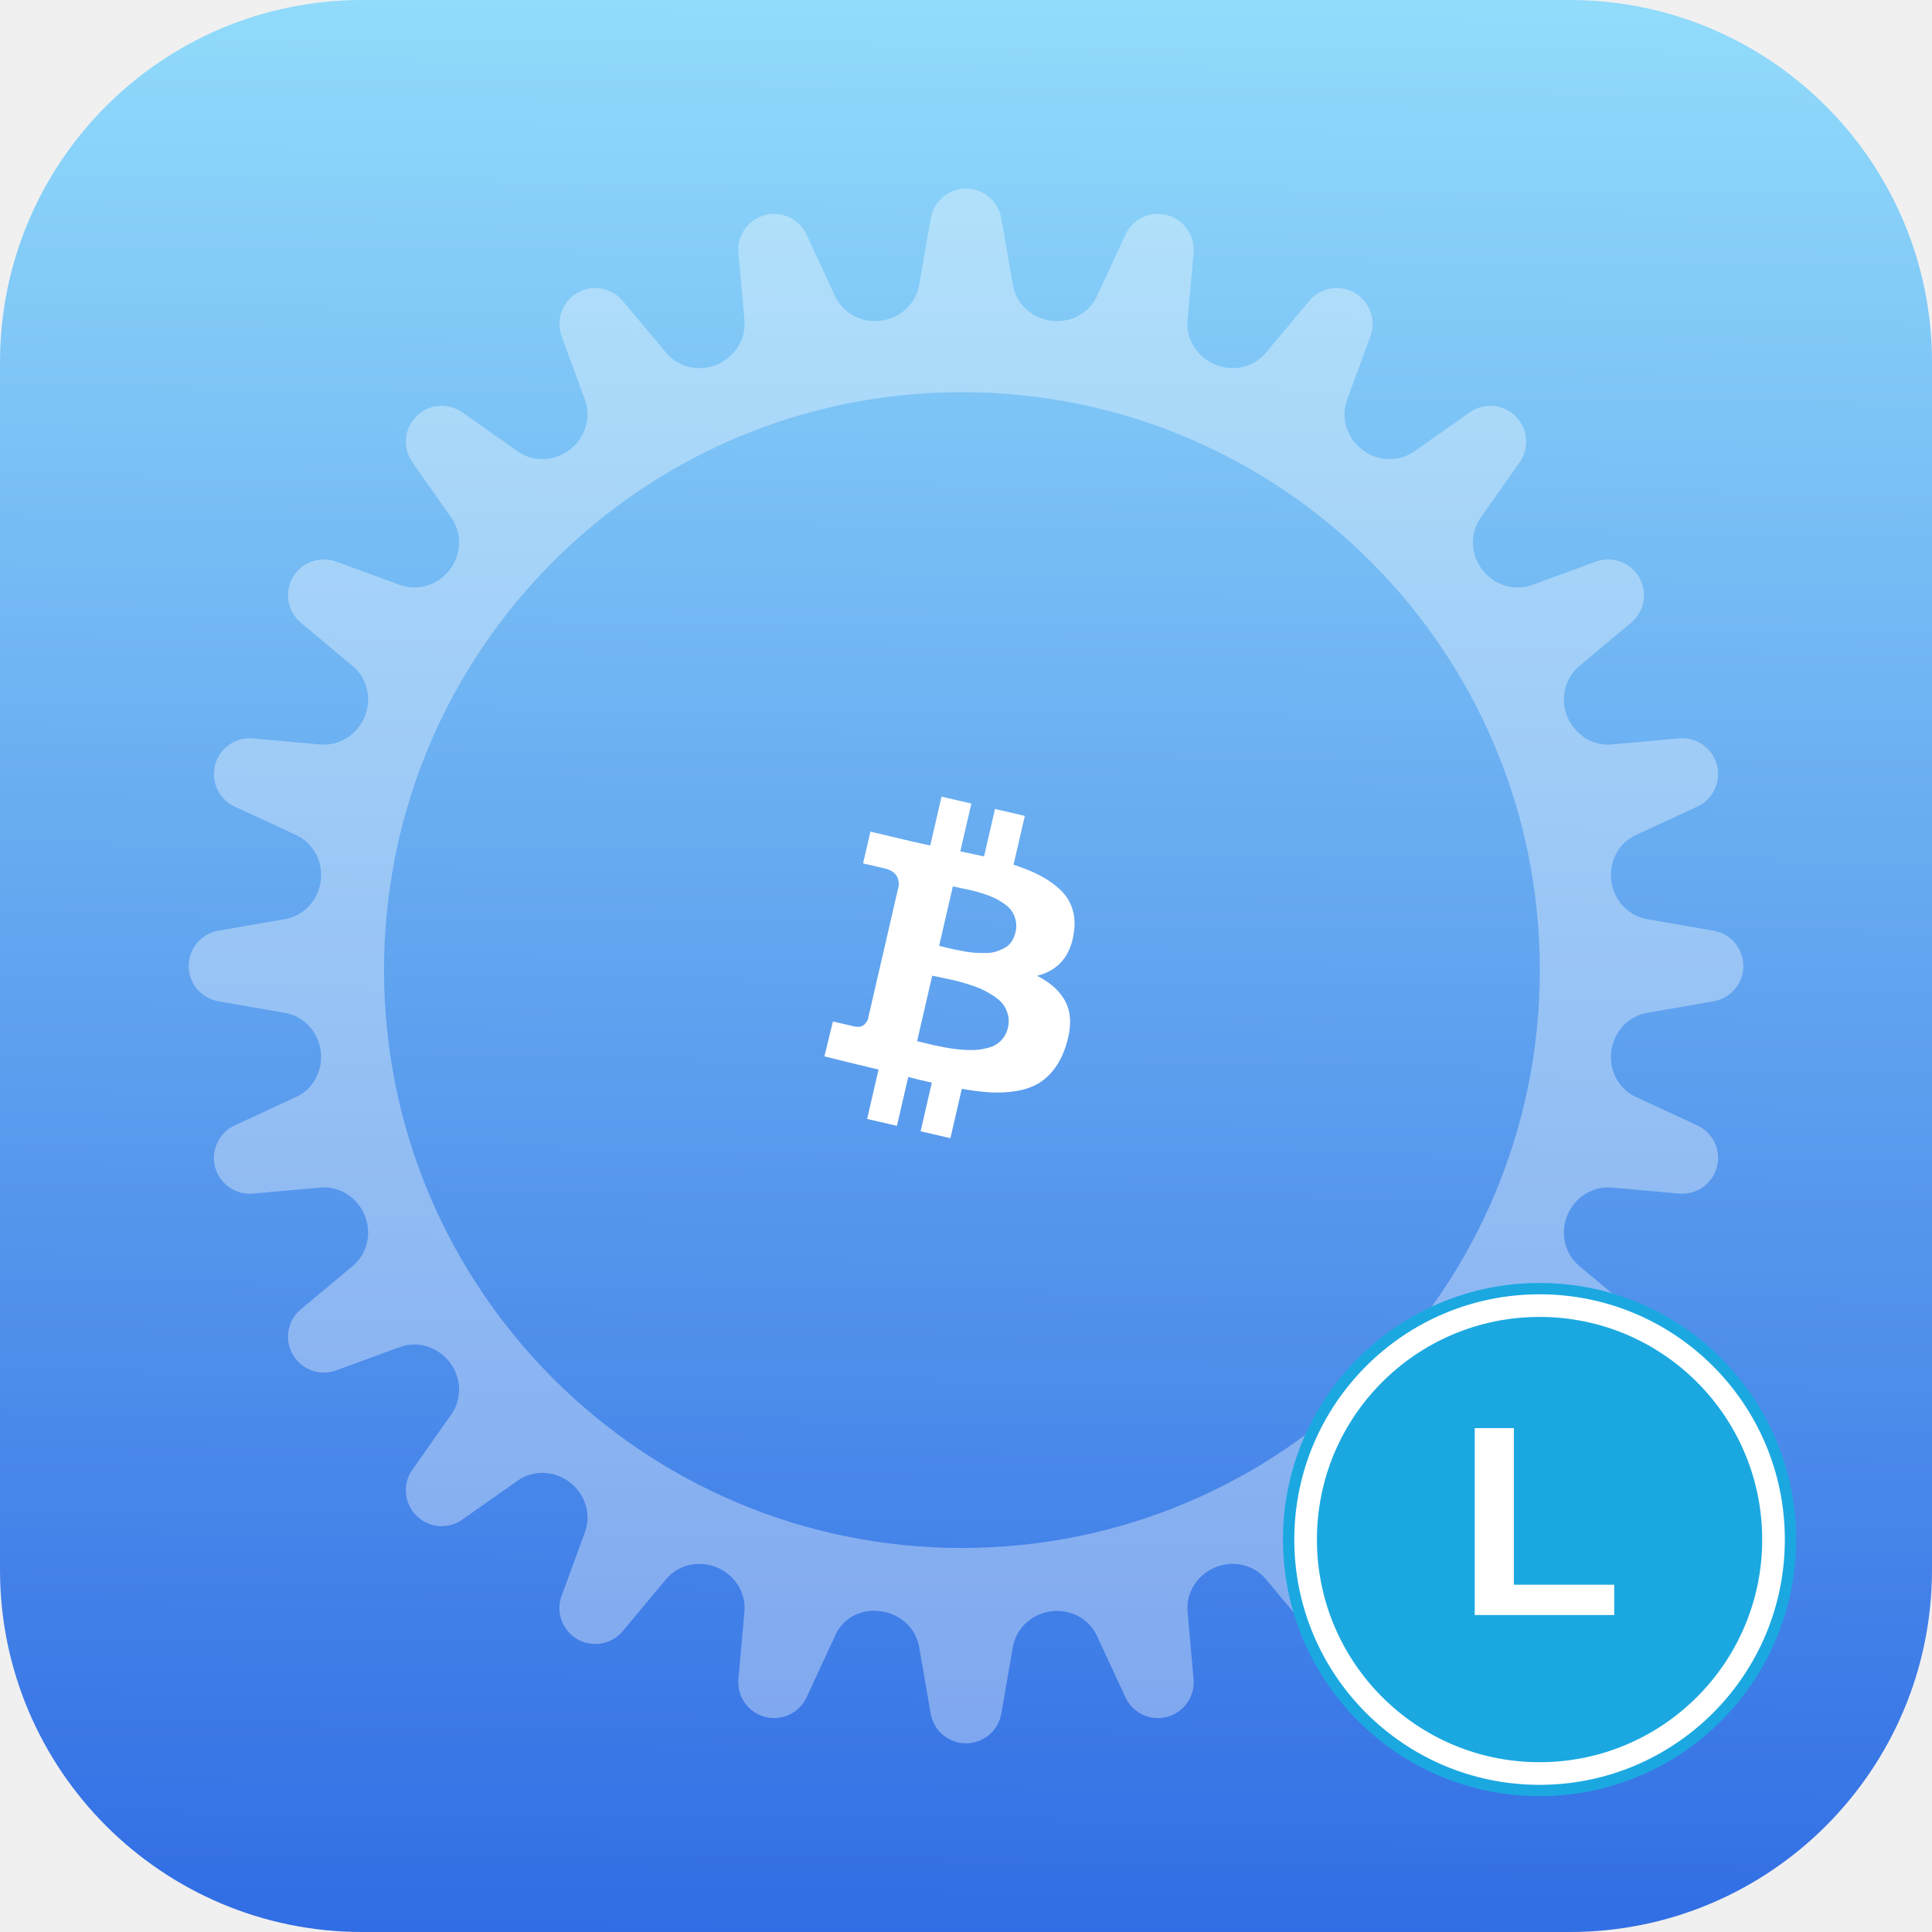
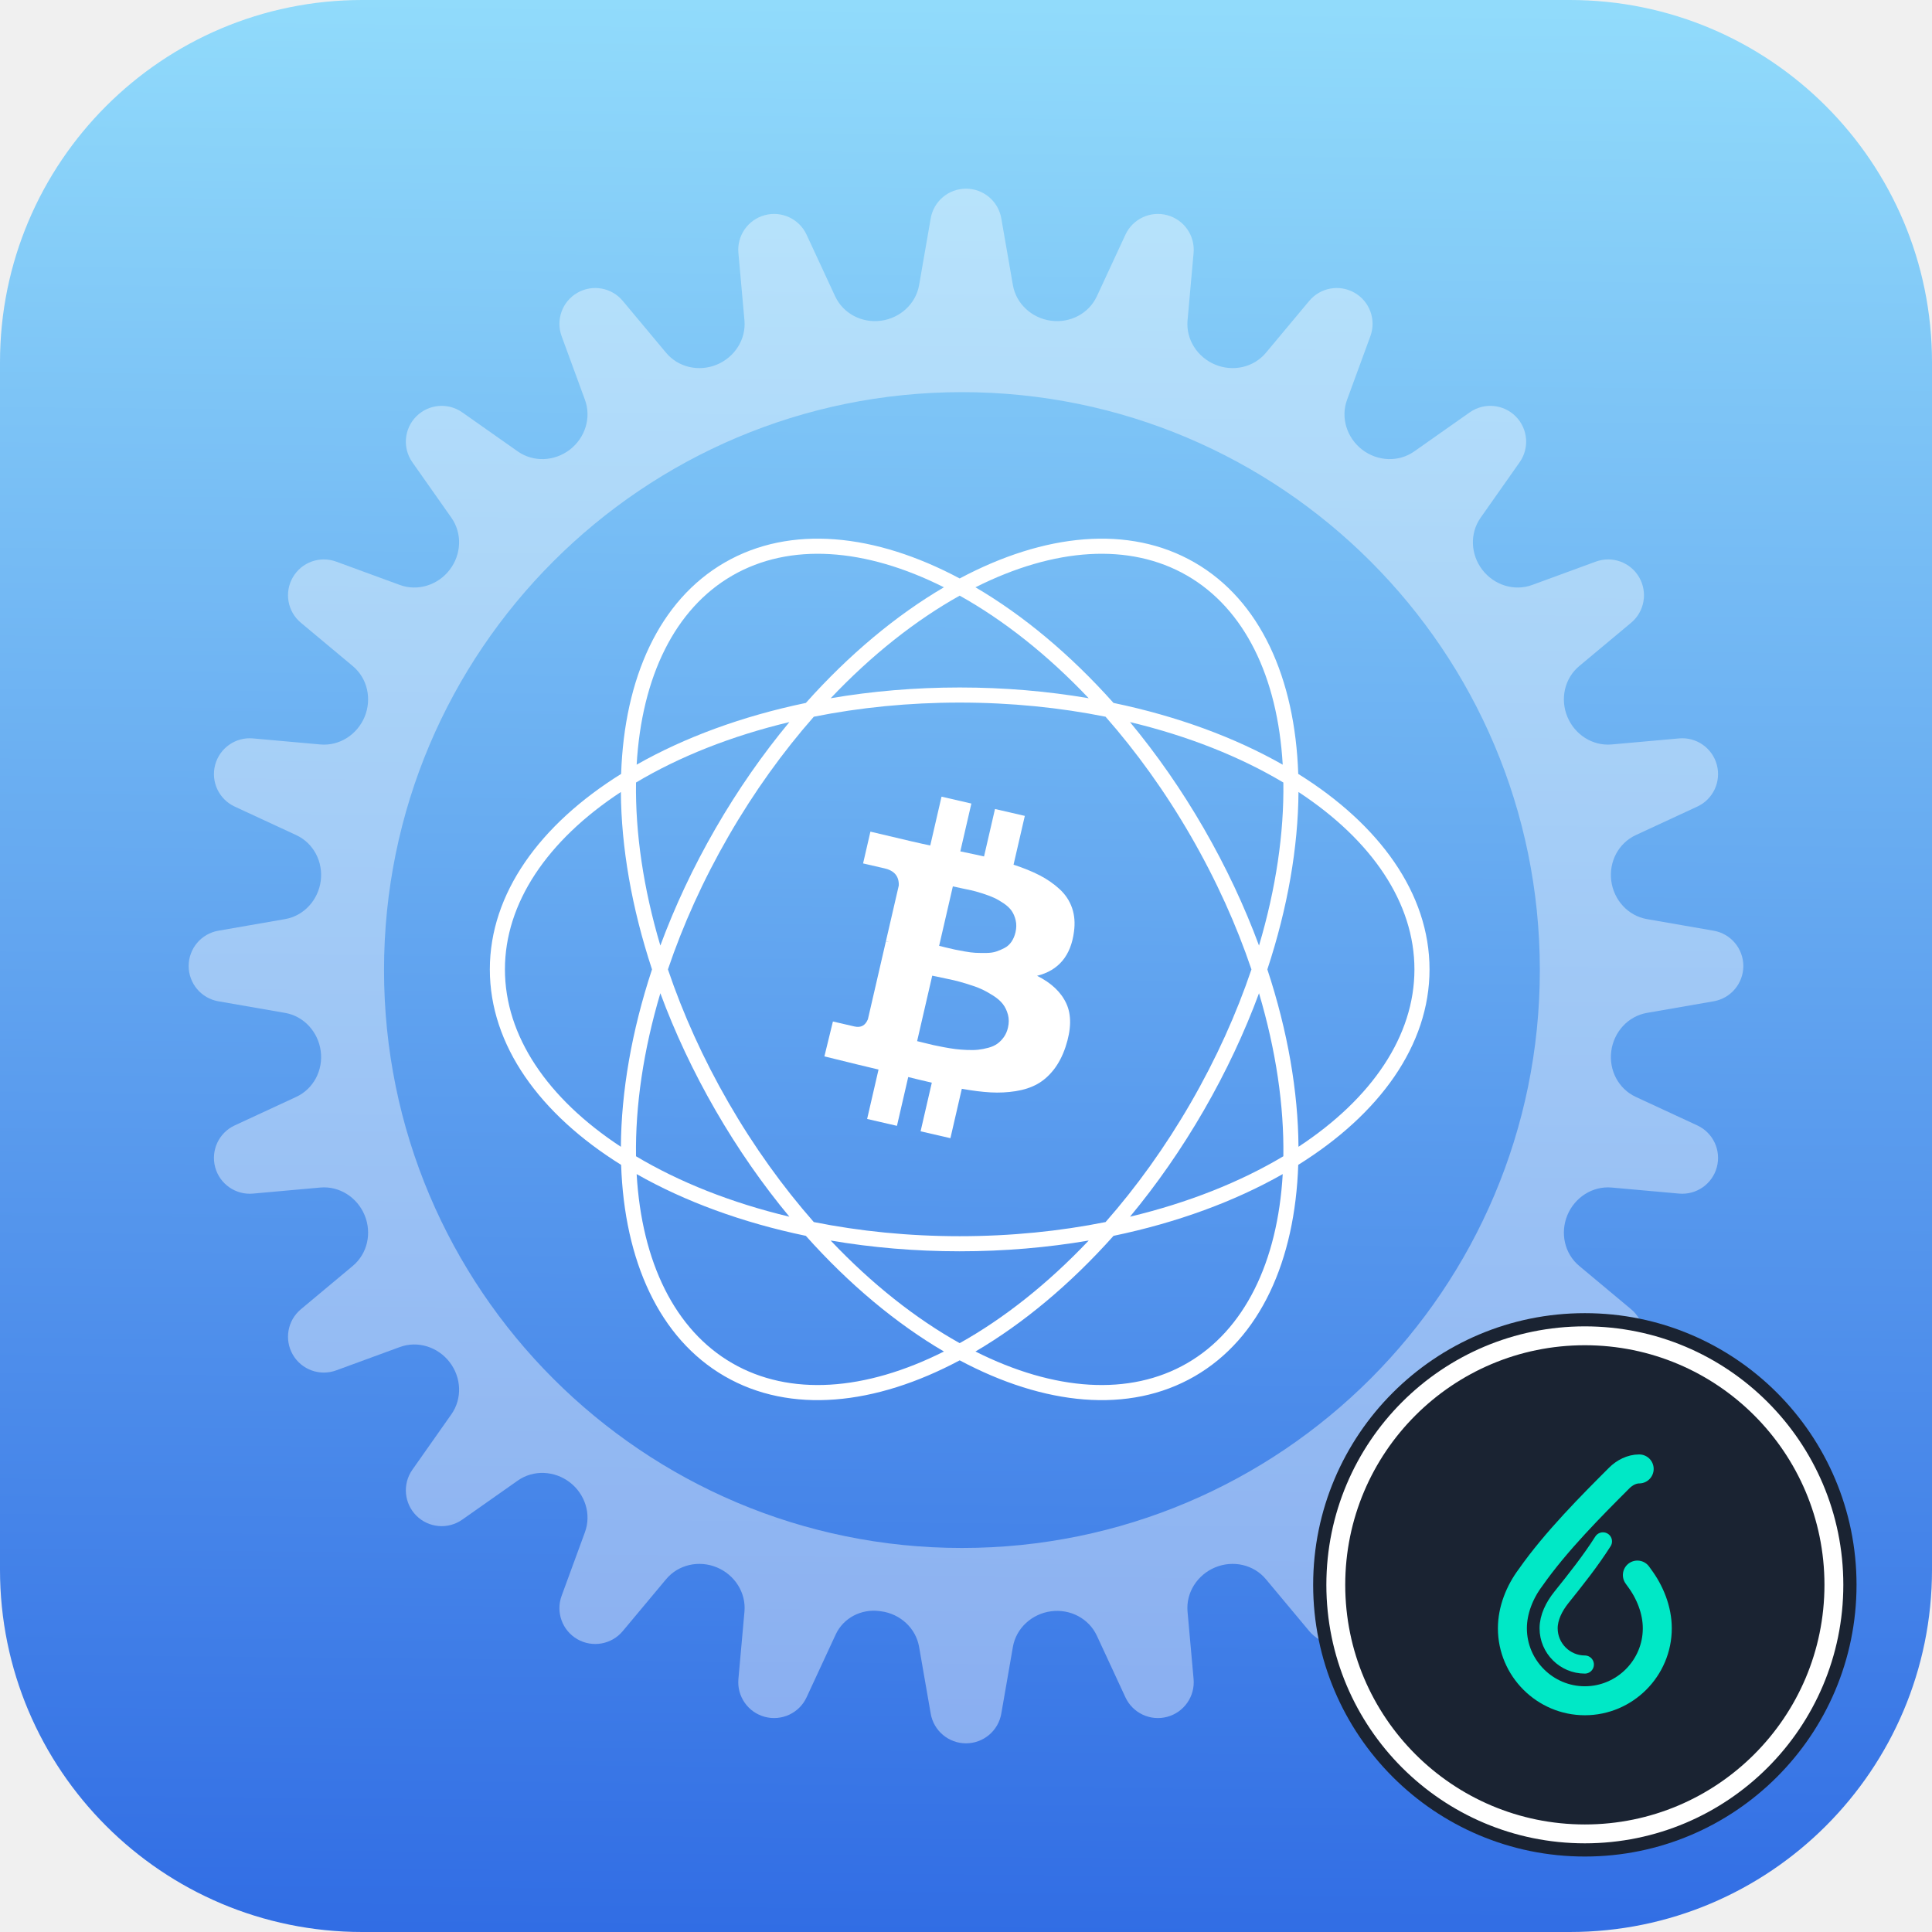
<svg xmlns="http://www.w3.org/2000/svg" width="256" height="256" viewBox="0 0 256 256" fill="none">
  <defs>
-     <linearGradient id="bg" x1="77" y1="0" x2="74.5" y2="256" gradientUnits="userSpaceOnUse">
+     <linearGradient id="paint0_linear" x1="77" y1="0" x2="74.5" y2="256" gradientUnits="userSpaceOnUse">
      <stop stop-color="#91DBFB" />
      <stop offset="1" stop-color="#316DE4" />
    </linearGradient>
+     <clipPath id="roundedRect">
+       <rect width="256" height="256" rx="48" />
+     </clipPath>
  </defs>
-   <rect width="256" height="256" rx="48" fill="url(#bg)" />
-   <path fill-rule="evenodd" clip-rule="evenodd" d="M132.676 28.933C132.281 26.66 130.308 25 128 25C125.692 25 123.719 26.66 123.324 28.933L121.786 37.777C121.349 40.288 119.245 42.169 116.718 42.499C114.194 42.829 111.721 41.551 110.651 39.242L106.876 31.098C105.906 29.005 103.57 27.912 101.341 28.51C99.112 29.107 97.636 31.221 97.842 33.519L98.644 42.443C98.872 44.981 97.338 47.337 94.985 48.314C92.63 49.29 89.894 48.702 88.26 46.745L82.516 39.867C81.037 38.096 78.498 37.646 76.5 38.799C74.501 39.953 73.622 42.377 74.417 44.544L77.509 52.978C78.385 55.367 77.521 58.032 75.503 59.583C73.483 61.135 70.685 61.278 68.602 59.812L61.256 54.643C59.369 53.315 56.8 53.536 55.168 55.168C53.536 56.8 53.315 59.369 54.642 61.256L59.812 68.602C61.278 70.686 61.135 73.483 59.583 75.503C58.032 77.521 55.367 78.385 52.977 77.509L44.544 74.417C42.377 73.623 39.953 74.501 38.799 76.5C37.646 78.498 38.096 81.037 39.867 82.516L46.745 88.26C48.702 89.894 49.29 92.63 48.313 94.985C47.337 97.338 44.981 98.873 42.443 98.644L33.519 97.843C31.221 97.636 29.107 99.113 28.51 101.342C27.912 103.571 29.005 105.906 31.099 106.877L39.242 110.651C41.551 111.721 42.829 114.195 42.499 116.718C42.169 119.245 40.288 121.349 37.777 121.786L28.933 123.324C26.66 123.719 25 125.692 25 128C25 130.308 26.66 132.281 28.933 132.676L37.777 134.214C40.288 134.651 42.169 136.755 42.499 139.282C42.829 141.806 41.551 144.279 39.242 145.349L31.098 149.124C29.005 150.094 27.912 152.43 28.51 154.659C29.107 156.888 31.221 158.364 33.519 158.158L42.443 157.356C44.981 157.128 47.337 158.662 48.314 161.015C49.29 163.37 48.702 166.106 46.745 167.74L39.867 173.484C38.096 174.963 37.646 177.502 38.799 179.5C39.953 181.499 42.377 182.378 44.544 181.583L52.978 178.491C55.367 177.615 58.032 178.479 59.583 180.497C61.135 182.517 61.278 185.315 59.812 187.398L54.643 194.744C53.315 196.631 53.536 199.2 55.168 200.832C56.8 202.464 59.369 202.686 61.256 201.357L68.602 196.188C70.686 194.722 73.483 194.865 75.503 196.417C77.521 197.968 78.385 200.633 77.509 203.022L74.417 211.456C73.623 213.623 74.501 216.047 76.5 217.201C78.498 218.354 81.037 217.904 82.516 216.133L88.26 209.255C89.894 207.298 92.63 206.71 94.985 207.686C97.338 208.663 98.873 211.019 98.644 213.557L97.843 222.481C97.636 224.779 99.113 226.893 101.342 227.49C103.571 228.088 105.906 226.995 106.877 224.902L110.736 216.574C111.756 214.374 114.132 213.158 116.536 213.477L116.737 213.504C119.264 213.833 121.349 215.712 121.786 218.223L123.324 227.067C123.719 229.34 125.692 231 128 231C130.308 231 132.281 229.34 132.676 227.067L134.214 218.223C134.651 215.712 136.755 213.831 139.282 213.501C141.805 213.171 144.279 214.449 145.349 216.758L149.123 224.902C150.094 226.995 152.429 228.088 154.658 227.49C156.887 226.893 158.364 224.779 158.157 222.481L157.356 213.557C157.128 211.019 158.662 208.663 161.015 207.687C163.37 206.71 166.106 207.298 167.74 209.255L173.484 216.133C174.963 217.904 177.501 218.354 179.5 217.201C181.498 216.047 182.377 213.623 181.583 211.456L178.491 203.023C177.615 200.633 178.479 197.968 180.497 196.417C182.517 194.865 185.315 194.722 187.398 196.188L194.744 201.357C196.631 202.685 199.2 202.464 200.832 200.832C202.464 199.2 202.686 196.631 201.357 194.744L196.188 187.398C194.722 185.314 194.865 182.517 196.417 180.497C197.968 178.479 200.633 177.615 203.022 178.491L211.456 181.583C213.623 182.378 216.047 181.499 217.201 179.5C218.354 177.502 217.904 174.963 216.133 173.484L209.255 167.74C207.298 166.106 206.71 163.37 207.686 161.015C208.663 158.662 211.019 157.128 213.557 157.356L222.481 158.157C224.779 158.364 226.893 156.887 227.49 154.658C228.088 152.429 226.995 150.094 224.902 149.123L216.758 145.349C214.449 144.279 213.171 141.805 213.501 139.282C213.831 136.755 215.712 134.651 218.223 134.214L227.067 132.676C229.34 132.281 231 130.308 231 128C231 125.692 229.34 123.719 227.067 123.324L218.223 121.786C215.712 121.349 213.831 119.245 213.501 116.718C213.171 114.195 214.449 111.721 216.758 110.651L224.902 106.877C226.995 105.906 228.088 103.571 227.49 101.342C226.893 99.113 224.779 97.636 222.481 97.843L213.557 98.644C211.019 98.873 208.663 97.338 207.687 94.985C206.71 92.63 207.298 89.894 209.255 88.26L216.133 82.516C217.904 81.037 218.354 78.499 217.201 76.5C216.047 74.502 213.623 73.623 211.456 74.417L203.023 77.509C200.633 78.385 197.968 77.521 196.417 75.503C194.865 73.483 194.722 70.685 196.188 68.602L201.357 61.256C202.685 59.369 202.464 56.8 200.832 55.168C199.2 53.536 196.631 53.315 194.744 54.642L187.398 59.812C185.314 61.278 182.517 61.135 180.497 59.583C178.479 58.032 177.615 55.367 178.491 52.977L181.583 44.544C182.378 42.377 181.499 39.953 179.5 38.799C177.502 37.646 174.963 38.096 173.484 39.867L167.74 46.745C166.106 48.702 163.37 49.29 161.015 48.313C158.662 47.337 157.128 44.981 157.356 42.443L158.157 33.519C158.364 31.221 156.887 29.107 154.658 28.51C152.429 27.912 150.094 29.005 149.123 31.099L145.349 39.242C144.279 41.551 141.805 42.829 139.282 42.499C136.755 42.169 134.651 40.288 134.214 37.777L132.676 28.933ZM204.037 128.538C204.037 170.829 169.752 205.114 127.461 205.114C85.169 205.114 50.885 170.829 50.885 128.538C50.885 86.246 85.169 51.962 127.461 51.962C169.752 51.962 204.037 86.246 204.037 128.538Z" fill="white" fill-opacity="0.35" />
-   <path d="M141.298 132.979C140.603 131.467 139.309 130.24 137.417 129.299C140.267 128.587 141.897 126.638 142.308 123.453C142.466 122.3 142.38 121.249 142.05 120.299C141.719 119.349 141.168 118.519 140.394 117.808C139.621 117.098 138.742 116.49 137.76 115.984C136.778 115.478 135.625 115.009 134.3 114.577L135.794 108.109L131.842 107.197L130.39 113.485C129.706 113.327 128.658 113.103 127.247 112.813L128.711 106.474L124.758 105.562L123.265 112.029C122.696 111.916 121.865 111.733 120.77 111.48L115.335 110.198L114.363 114.407L117.212 115.065C118.512 115.365 119.139 116.123 119.093 117.338L117.392 124.703C117.564 124.743 117.698 124.783 117.797 124.824L117.386 124.729L115.005 135.046C114.666 135.887 114.07 136.209 113.214 136.012L110.366 135.354L109.237 139.975L113.618 141.052C113.944 141.127 114.413 141.24 115.027 141.39C115.641 141.541 116.102 141.652 116.41 141.723L114.899 148.267L118.852 149.18L120.345 142.712C121.06 142.896 122.101 143.145 123.47 143.461L121.983 149.903L125.935 150.815L127.446 144.271C128.865 144.526 130.139 144.686 131.269 144.748C132.399 144.81 133.507 144.755 134.592 144.582C135.677 144.409 136.622 144.1 137.427 143.655C138.233 143.211 138.96 142.576 139.611 141.753C140.26 140.93 140.785 139.925 141.185 138.737C141.957 136.411 141.994 134.491 141.298 132.979ZM126.258 117.45C126.378 117.478 126.716 117.551 127.275 117.671C127.833 117.791 128.297 117.889 128.666 117.965C129.036 118.042 129.528 118.178 130.141 118.373C130.753 118.569 131.263 118.759 131.671 118.943C132.079 119.127 132.518 119.377 132.985 119.692C133.453 120.007 133.808 120.342 134.051 120.695C134.294 121.048 134.472 121.468 134.584 121.954C134.698 122.439 134.689 122.965 134.559 123.529C134.448 124.008 134.271 124.427 134.026 124.785C133.782 125.143 133.474 125.419 133.105 125.613C132.736 125.808 132.366 125.966 131.995 126.087C131.625 126.209 131.173 126.271 130.641 126.274C130.109 126.278 129.647 126.27 129.255 126.252C128.862 126.233 128.381 126.172 127.81 126.067C127.24 125.962 126.808 125.881 126.515 125.822C126.222 125.763 125.825 125.671 125.322 125.546C124.819 125.421 124.525 125.349 124.439 125.329L126.258 117.45ZM133.015 137.419C132.761 137.775 132.473 138.069 132.149 138.301C131.825 138.532 131.428 138.711 130.958 138.836C130.487 138.962 130.039 139.048 129.614 139.094C129.189 139.141 128.687 139.15 128.107 139.125C127.527 139.099 127.023 139.059 126.593 139.005C126.164 138.951 125.656 138.87 125.068 138.761C124.481 138.652 124.024 138.56 123.699 138.485C123.374 138.41 122.964 138.311 122.47 138.188C121.976 138.065 121.66 137.988 121.523 137.956L123.526 129.281C123.663 129.313 124.071 129.398 124.751 129.537C125.431 129.676 125.985 129.795 126.412 129.894C126.84 129.993 127.425 130.154 128.166 130.38C128.907 130.604 129.522 130.827 130.012 131.049C130.501 131.27 131.025 131.557 131.583 131.912C132.141 132.266 132.573 132.64 132.878 133.035C133.184 133.43 133.409 133.896 133.555 134.435C133.702 134.973 133.704 135.55 133.561 136.166C133.451 136.646 133.269 137.063 133.015 137.419Z" fill="white" />
-   <g transform="translate(170, 170)">
-     <circle cx="34" cy="34" r="34" fill="#1ba8e0" />
-     <circle cx="34" cy="34" r="31" fill="#1ba8e0" stroke="white" stroke-width="3" />
-     <text x="34" y="44" text-anchor="middle" fill="white" font-family="Arial, sans-serif" font-weight="bold" font-size="36">L</text>
+   <g clip-path="url(#roundedRect)">
+     <rect width="256" height="256" fill="url(#paint0_linear)" />
+     <path fill-rule="evenodd" clip-rule="evenodd" d="M132.676 28.933C132.281 26.66 130.308 25 128 25C125.692 25 123.719 26.66 123.324 28.933L121.786 37.777C121.349 40.288 119.245 42.169 116.718 42.499C114.194 42.829 111.721 41.551 110.651 39.242L106.876 31.098C105.906 29.005 103.57 27.912 101.341 28.51C99.112 29.107 97.636 31.221 97.842 33.519L98.644 42.443C98.872 44.981 97.338 47.337 94.985 48.314C92.63 49.29 89.894 48.702 88.26 46.745L82.516 39.867C81.037 38.096 78.498 37.646 76.5 38.799C74.501 39.953 73.622 42.377 74.417 44.544L77.509 52.978C78.385 55.367 77.521 58.032 75.503 59.583C73.483 61.135 70.685 61.278 68.602 59.812L61.256 54.643C59.369 53.315 56.8 53.536 55.168 55.168C53.536 56.8 53.315 59.369 54.642 61.256L59.812 68.602C61.278 70.686 61.135 73.483 59.583 75.503C58.032 77.521 55.367 78.385 52.977 77.509L44.544 74.417C42.377 73.623 39.953 74.501 38.799 76.5C37.646 78.498 38.096 81.037 39.867 82.516L46.745 88.26C48.702 89.894 49.29 92.63 48.313 94.985C47.337 97.338 44.981 98.873 42.443 98.644L33.519 97.843C31.221 97.636 29.107 99.113 28.51 101.342C27.912 103.571 29.005 105.906 31.099 106.877L39.242 110.651C41.551 111.721 42.829 114.195 42.499 116.718C42.169 119.245 40.288 121.349 37.777 121.786L28.933 123.324C26.66 123.719 25 125.692 25 128C25 130.308 26.66 132.281 28.933 132.676L37.777 134.214C40.288 134.651 42.169 136.755 42.499 139.282C42.829 141.806 41.551 144.279 39.242 145.349L31.098 149.124C29.005 150.094 27.912 152.43 28.51 154.659C29.107 156.888 31.221 158.364 33.519 158.158L42.443 157.356C44.981 157.128 47.337 158.662 48.314 161.015C49.29 163.37 48.702 166.106 46.745 167.74L39.867 173.484C38.096 174.963 37.646 177.502 38.799 179.5C39.953 181.499 42.377 182.378 44.544 181.583L52.978 178.491C55.367 177.615 58.032 178.479 59.583 180.497C61.135 182.517 61.278 185.315 59.812 187.398L54.643 194.744C53.315 196.631 53.536 199.2 55.168 200.832C56.8 202.464 59.369 202.686 61.256 201.357L68.602 196.188C70.686 194.722 73.483 194.865 75.503 196.417C77.521 197.968 78.385 200.633 77.509 203.022L74.417 211.456C73.623 213.623 74.501 216.047 76.5 217.201C78.498 218.354 81.037 217.904 82.516 216.133L88.26 209.255C89.894 207.298 92.63 206.71 94.985 207.686C97.338 208.663 98.873 211.019 98.644 213.557L97.843 222.481C97.636 224.779 99.113 226.893 101.342 227.49C103.571 228.088 105.906 226.995 106.877 224.902L110.736 216.574C111.756 214.374 114.132 213.158 116.536 213.477L116.737 213.504C119.264 213.833 121.349 215.712 121.786 218.223L123.324 227.067C123.719 229.34 125.692 231 128 231C130.308 231 132.281 229.34 132.676 227.067L134.214 218.223C134.651 215.712 136.755 213.831 139.282 213.501C141.805 213.171 144.279 214.449 145.349 216.758L149.123 224.902C150.094 226.995 152.429 228.088 154.658 227.49C156.887 226.893 158.364 224.779 158.157 222.481L157.356 213.557C157.128 211.019 158.662 208.663 161.015 207.687C163.37 206.71 166.106 207.298 167.74 209.255L173.484 216.133C174.963 217.904 177.501 218.354 179.5 217.201C181.498 216.047 182.377 213.623 181.583 211.456L178.491 203.023C177.615 200.633 178.479 197.968 180.497 196.417C182.517 194.865 185.315 194.722 187.398 196.188L194.744 201.357C196.631 202.685 199.2 202.464 200.832 200.832C202.464 199.2 202.686 196.631 201.357 194.744L196.188 187.398C194.722 185.314 194.865 182.517 196.417 180.497C197.968 178.479 200.633 177.615 203.022 178.491L211.456 181.583C213.623 182.378 216.047 181.499 217.201 179.5C218.354 177.502 217.904 174.963 216.133 173.484L209.255 167.74C207.298 166.106 206.71 163.37 207.686 161.015C208.663 158.662 211.019 157.128 213.557 157.356L222.481 158.157C224.779 158.364 226.893 156.887 227.49 154.658C228.088 152.429 226.995 150.094 224.902 149.123L216.758 145.349C214.449 144.279 213.171 141.805 213.501 139.282C213.831 136.755 215.712 134.651 218.223 134.214L227.067 132.676C229.34 132.281 231 130.308 231 128C231 125.692 229.34 123.719 227.067 123.324L218.223 121.786C215.712 121.349 213.831 119.245 213.501 116.718C213.171 114.195 214.449 111.721 216.758 110.651L224.902 106.877C226.995 105.906 228.088 103.571 227.49 101.342C226.893 99.113 224.779 97.636 222.481 97.843L213.557 98.644C211.019 98.873 208.663 97.338 207.687 94.985C206.71 92.63 207.298 89.894 209.255 88.26L216.133 82.516C217.904 81.037 218.354 78.499 217.201 76.5C216.047 74.502 213.623 73.623 211.456 74.417L203.023 77.509C200.633 78.385 197.968 77.521 196.417 75.503C194.865 73.483 194.722 70.685 196.188 68.602L201.357 61.256C202.685 59.369 202.464 56.8 200.832 55.168C199.2 53.536 196.631 53.315 194.744 54.642L187.398 59.812C185.314 61.278 182.517 61.135 180.497 59.583C178.479 58.032 177.615 55.367 178.491 52.977L181.583 44.544C182.378 42.377 181.499 39.953 179.5 38.799C177.502 37.646 174.963 38.096 173.484 39.867L167.74 46.745C166.106 48.702 163.37 49.29 161.015 48.313C158.662 47.337 157.128 44.981 157.356 42.443L158.157 33.519C158.364 31.221 156.887 29.107 154.658 28.51C152.429 27.912 150.094 29.005 149.123 31.099L145.349 39.242C144.279 41.551 141.805 42.829 139.282 42.499C136.755 42.169 134.651 40.288 134.214 37.777L132.676 28.933ZM204.037 128.538C204.037 170.829 169.752 205.114 127.461 205.114C85.169 205.114 50.885 170.829 50.885 128.538C50.885 86.246 85.169 51.962 127.461 51.962C169.752 51.962 204.037 86.246 204.037 128.538Z" fill="white" fill-opacity="0.4" />
+     <path d="M141.298 132.979C140.603 131.467 139.309 130.24 137.417 129.299C140.267 128.587 141.897 126.638 142.308 123.453C142.466 122.3 142.38 121.249 142.05 120.299C141.719 119.349 141.168 118.519 140.394 117.808C139.621 117.098 138.742 116.49 137.76 115.984C136.778 115.478 135.625 115.009 134.3 114.577L135.794 108.109L131.842 107.197L130.39 113.485C129.706 113.327 128.658 113.103 127.247 112.813L128.711 106.474L124.758 105.562L123.265 112.029C122.696 111.916 121.865 111.733 120.77 111.48L115.335 110.198L114.363 114.407L117.212 115.065C118.512 115.365 119.139 116.123 119.093 117.338L117.392 124.703C117.564 124.743 117.698 124.783 117.797 124.824L117.386 124.729L115.005 135.046C114.666 135.887 114.07 136.209 113.214 136.012L110.366 135.354L109.237 139.975L113.618 141.052C113.944 141.127 114.413 141.24 115.027 141.39C115.641 141.541 116.102 141.652 116.41 141.723L114.899 148.267L118.852 149.18L120.345 142.712C121.06 142.896 122.101 143.145 123.47 143.461L121.983 149.903L125.935 150.815L127.446 144.271C128.865 144.526 130.139 144.686 131.269 144.748C132.399 144.81 133.507 144.755 134.592 144.582C135.677 144.409 136.622 144.1 137.427 143.655C138.233 143.211 138.96 142.576 139.611 141.753C140.26 140.93 140.785 139.925 141.185 138.737C141.957 136.411 141.994 134.491 141.298 132.979ZM126.258 117.45C126.378 117.478 126.716 117.551 127.275 117.671C127.833 117.791 128.297 117.889 128.666 117.965C129.036 118.042 129.528 118.178 130.141 118.373C130.753 118.569 131.263 118.759 131.671 118.943C132.079 119.127 132.518 119.377 132.985 119.692C133.453 120.007 133.808 120.342 134.051 120.695C134.294 121.048 134.472 121.468 134.584 121.954C134.698 122.439 134.689 122.965 134.559 123.529C134.448 124.008 134.271 124.427 134.026 124.785C133.782 125.143 133.474 125.419 133.105 125.613C132.736 125.808 132.366 125.966 131.995 126.087C131.625 126.209 131.173 126.271 130.641 126.274C130.109 126.278 129.647 126.27 129.255 126.252C128.862 126.233 128.381 126.172 127.81 126.067C127.24 125.962 126.808 125.881 126.515 125.822C126.222 125.763 125.825 125.671 125.322 125.546C124.819 125.421 124.525 125.349 124.439 125.329L126.258 117.45ZM133.015 137.419C132.761 137.775 132.473 138.069 132.149 138.301C131.825 138.532 131.428 138.711 130.958 138.836C130.487 138.962 130.039 139.048 129.614 139.094C129.189 139.141 128.687 139.15 128.107 139.125C127.527 139.099 127.023 139.059 126.593 139.005C126.164 138.951 125.656 138.87 125.068 138.761C124.481 138.652 124.024 138.56 123.699 138.485C123.374 138.41 122.964 138.311 122.47 138.188C121.976 138.065 121.66 137.988 121.523 137.956L123.526 129.281C123.663 129.313 124.071 129.398 124.751 129.537C125.431 129.676 125.985 129.795 126.412 129.894C126.84 129.993 127.425 130.154 128.166 130.38C128.907 130.604 129.522 130.827 130.012 131.049C130.501 131.27 131.025 131.557 131.583 131.912C132.141 132.266 132.573 132.64 132.878 133.035C133.184 133.43 133.409 133.896 133.555 134.435C133.702 134.973 133.704 135.55 133.561 136.166C133.451 136.646 133.269 137.063 133.015 137.419Z" fill="white" />
+     <path fill-rule="evenodd" clip-rule="evenodd" d="M127.164 180.252C115.962 186.224 104.744 187.396 96.034 182.367C87.325 177.339 82.731 167.037 82.302 154.35C71.529 147.634 64.906 138.506 64.906 128.449C64.906 118.392 71.529 109.264 82.302 102.548C82.732 89.862 87.325 79.562 96.034 74.534C104.744 69.505 115.961 70.678 127.164 76.649C138.365 70.678 149.583 69.506 158.292 74.535C167.001 79.563 171.594 89.862 172.024 102.548C182.797 109.264 189.42 118.392 189.42 128.449C189.42 138.506 182.797 147.634 172.024 154.349C171.595 167.037 167.001 177.338 158.292 182.367C149.582 187.395 138.365 186.223 127.164 180.252ZM169.967 155.574C163.614 159.184 155.994 161.999 147.549 163.755C141.806 170.192 135.557 175.385 129.253 179.082C139.701 184.336 149.686 185.026 157.292 180.635C164.898 176.243 169.293 167.25 169.967 155.574ZM127.164 177.974C132.986 174.725 138.817 170.125 144.261 164.377C138.828 165.306 133.093 165.803 127.163 165.803C121.234 165.803 115.498 165.306 110.066 164.377C115.51 170.125 121.341 174.725 127.164 177.974ZM106.778 163.755C112.521 170.192 118.77 175.385 125.074 179.082C114.626 184.337 104.641 185.027 97.034 180.635C89.428 176.244 85.033 167.25 84.36 155.574C90.712 159.184 98.332 162 106.778 163.755ZM104.595 161.218C96.896 159.378 89.999 156.628 84.275 153.211C84.177 146.545 85.245 139.197 87.5 131.609C89.412 136.778 91.849 141.993 94.813 147.127C97.777 152.261 101.075 156.979 104.595 161.218ZM107.832 161.929C103.752 157.288 99.931 151.991 96.545 146.127C93.16 140.263 90.483 134.305 88.504 128.451C90.483 122.597 93.16 116.638 96.545 110.774C99.932 104.908 103.754 99.61 107.835 94.968C113.894 93.755 120.392 93.095 127.163 93.095C133.934 93.095 140.432 93.755 146.491 94.969C150.572 99.61 154.395 104.908 157.781 110.773C161.167 116.638 163.844 122.596 165.823 128.451C163.844 134.305 161.167 140.264 157.781 146.128C154.396 151.991 150.575 157.288 146.495 161.929C140.435 163.142 133.935 163.803 127.163 163.803C120.391 163.803 113.892 163.142 107.832 161.929ZM166.826 131.609C164.914 136.778 162.477 141.994 159.513 147.128C156.549 152.262 153.252 156.979 149.732 161.218C157.43 159.377 164.328 156.628 170.051 153.21C170.149 146.545 169.081 139.197 166.826 131.609ZM172.056 151.955C172.006 144.648 170.634 136.642 167.931 128.451C170.634 120.258 172.006 112.25 172.056 104.943C181.83 111.364 187.42 119.666 187.42 128.449C187.42 137.231 181.83 145.534 172.056 151.955ZM166.826 125.292C164.914 120.123 162.477 114.908 159.513 109.773C156.548 104.638 153.249 99.919 149.729 95.679C157.428 97.52 164.327 100.27 170.051 103.688C170.149 110.354 169.082 117.703 166.826 125.292ZM147.546 93.142C155.992 94.898 163.613 97.713 169.966 101.324C169.292 89.65 164.897 80.658 157.292 76.267C149.686 71.875 139.701 72.565 129.253 77.819C135.556 81.516 141.803 86.707 147.546 93.142ZM125.074 77.819C114.626 72.565 104.64 71.875 97.034 76.266C89.429 80.657 85.034 89.649 84.36 101.323C90.713 97.713 98.335 94.897 106.781 93.142C112.524 86.707 118.772 81.515 125.074 77.819ZM82.27 104.943C72.496 111.364 66.906 119.666 66.906 128.449C66.906 137.232 72.496 145.534 82.27 151.955C82.32 144.649 83.692 136.642 86.395 128.451C83.692 120.258 82.32 112.25 82.27 104.943ZM87.5 125.292C85.245 117.703 84.177 110.354 84.275 103.687C90 100.269 96.898 97.519 104.598 95.679C101.077 99.919 97.778 104.638 94.813 109.774C91.849 114.908 89.412 120.123 87.5 125.292ZM127.164 78.927C132.985 82.176 138.815 86.774 144.258 92.52C138.826 91.592 133.091 91.095 127.163 91.095C121.235 91.095 115.501 91.592 110.069 92.52C115.513 86.774 121.342 82.176 127.164 78.927Z" fill="white" />
+     <g transform="translate(174, 174)">
+       <circle cx="36" cy="36" r="36" fill="#1a2332" />
+       <circle cx="36" cy="36" r="33" fill="#1a2332" stroke="white" stroke-width="2.5" />
+       <g transform="translate(12, 12) scale(0.48)">
+         <path d="M50 5C25.2 5 5 25.2 5 50s20.2 45 45 45 45-20.2 45-45S74.8 5 50 5z" fill="#1a2332" />
+         <path d="M65 18c-2 0-4 1-5.5 2.5C52 28 42 38 35 48c-3 4-5 9-5 14 0 11 9 20 20 20s20-9 20-20c0-5-2-10-5-14l-0.5-0.7" fill="none" stroke="#00e8c6" stroke-width="8" stroke-linecap="round" />
+         <path d="M50 72c-5.5 0-10-4.5-10-10 0-3 1.5-6 3.5-8.5 4-5 8-10 11.5-15.5" fill="none" stroke="#00e8c6" stroke-width="5" stroke-linecap="round" />
+       </g>
+     </g>
  </g>
</svg>
